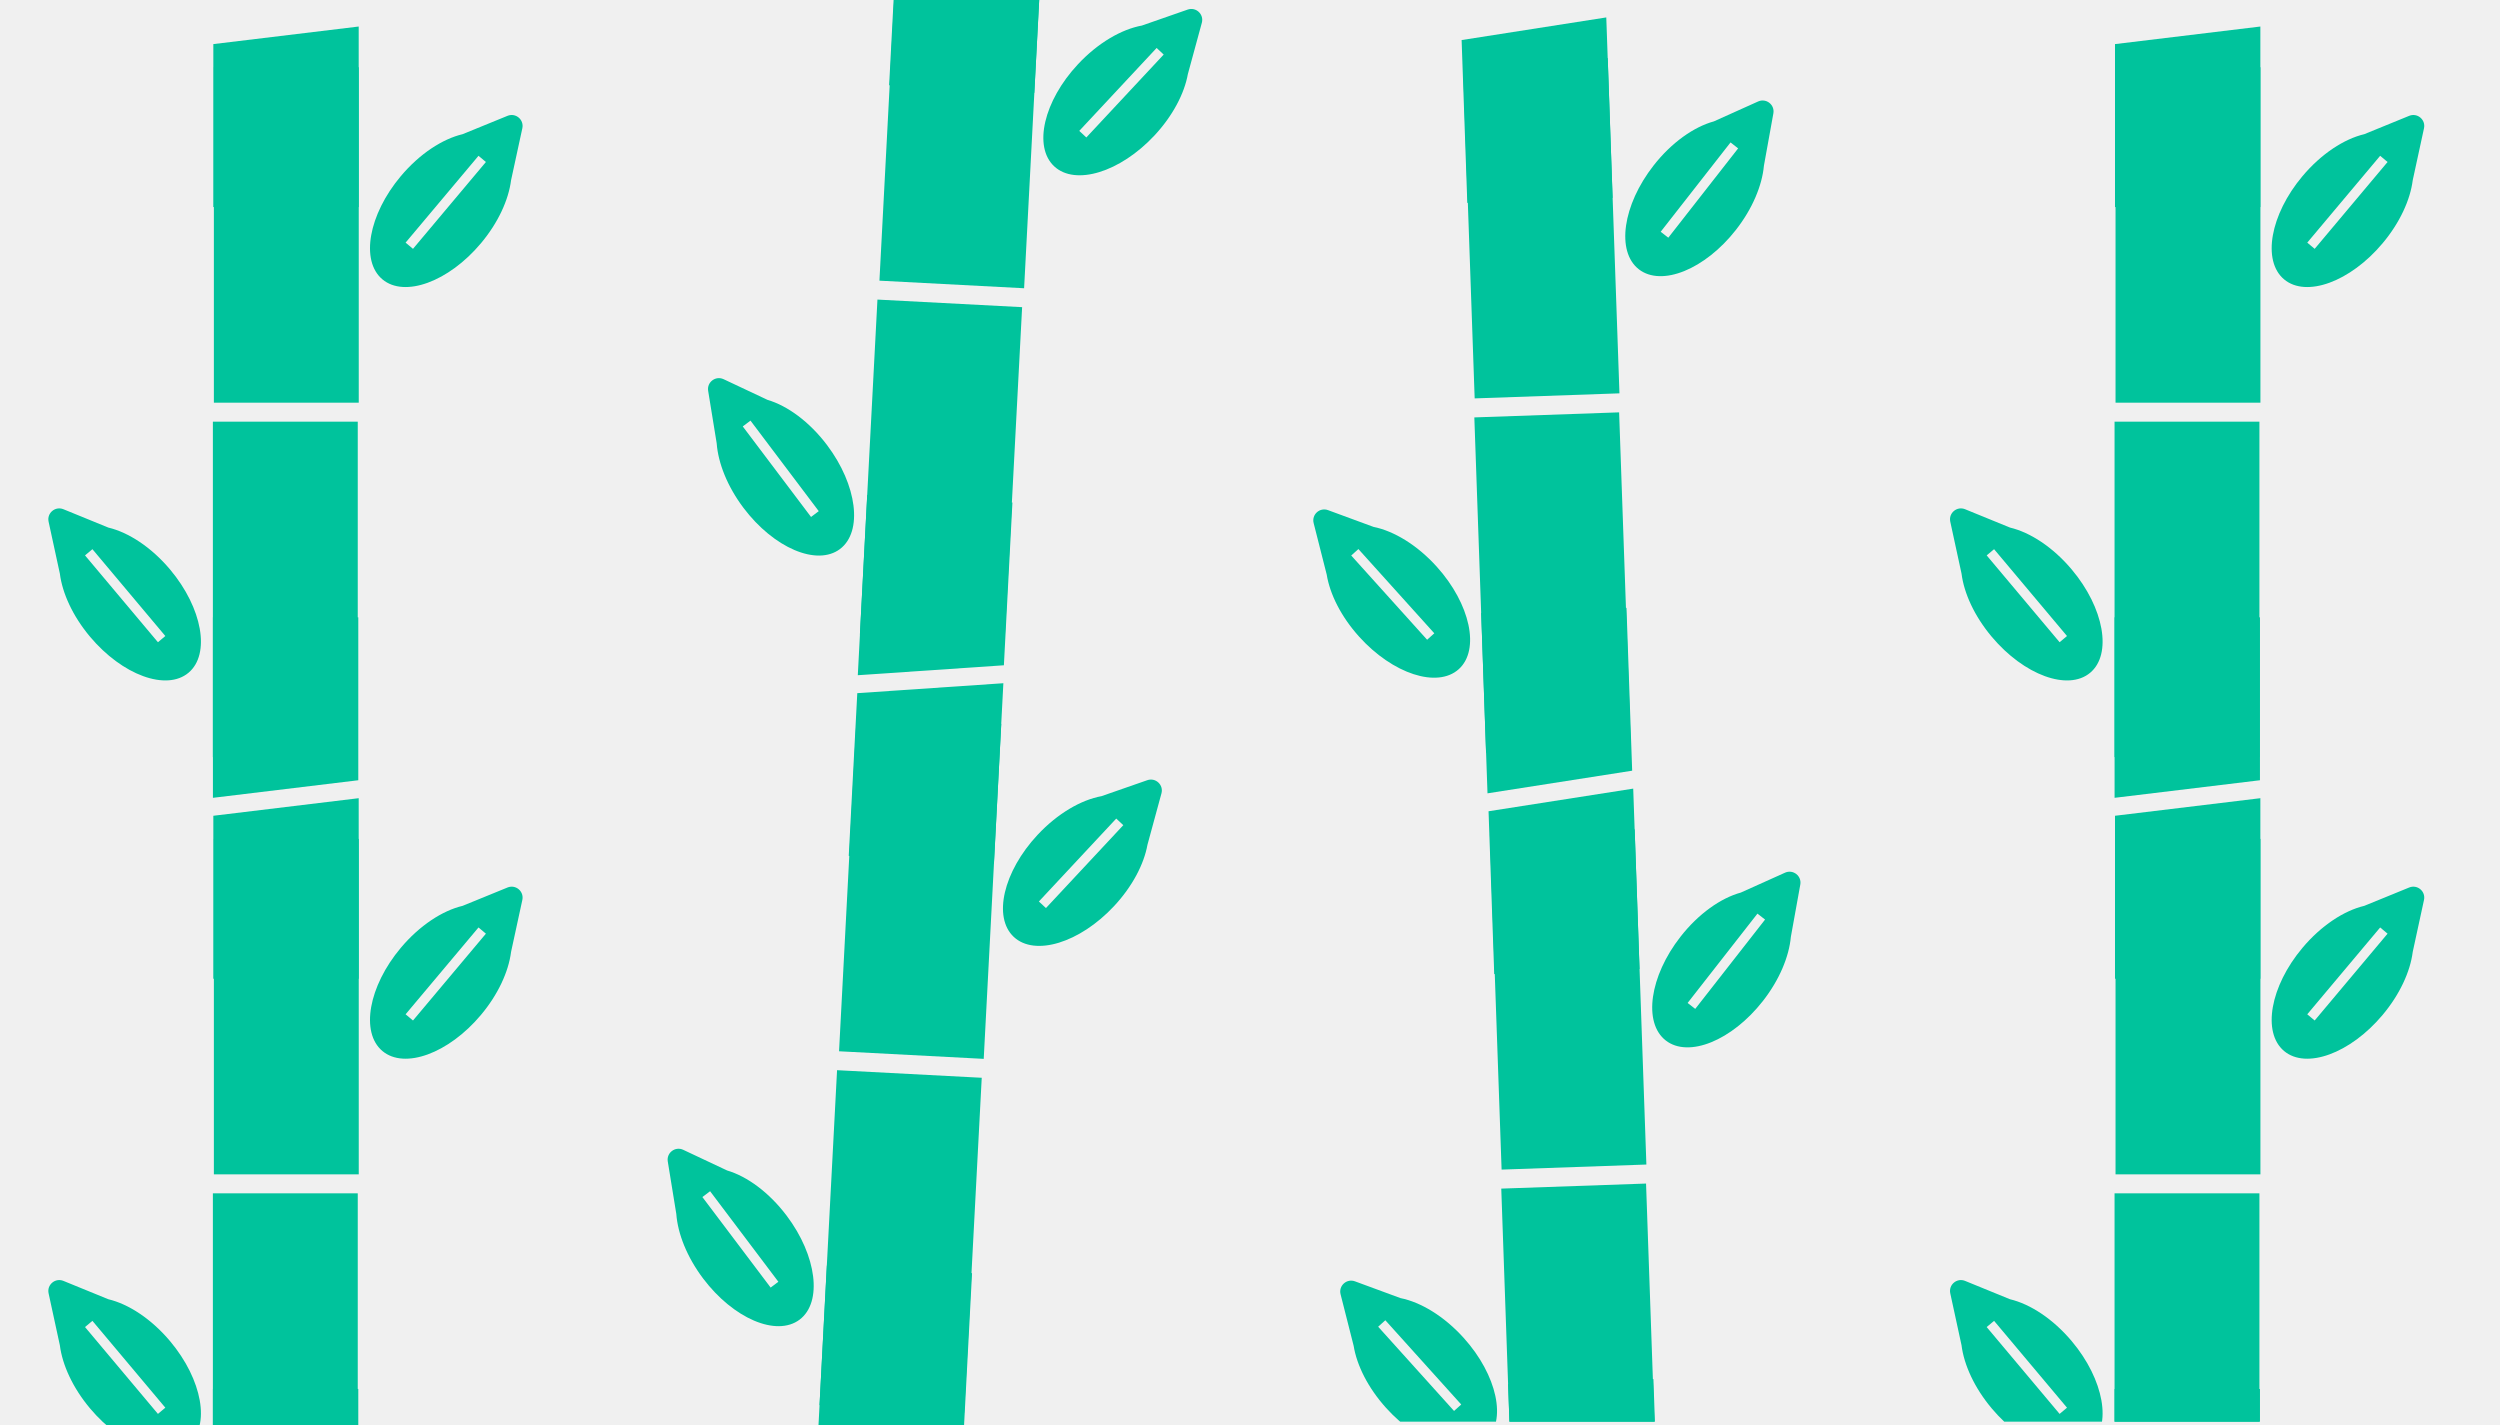
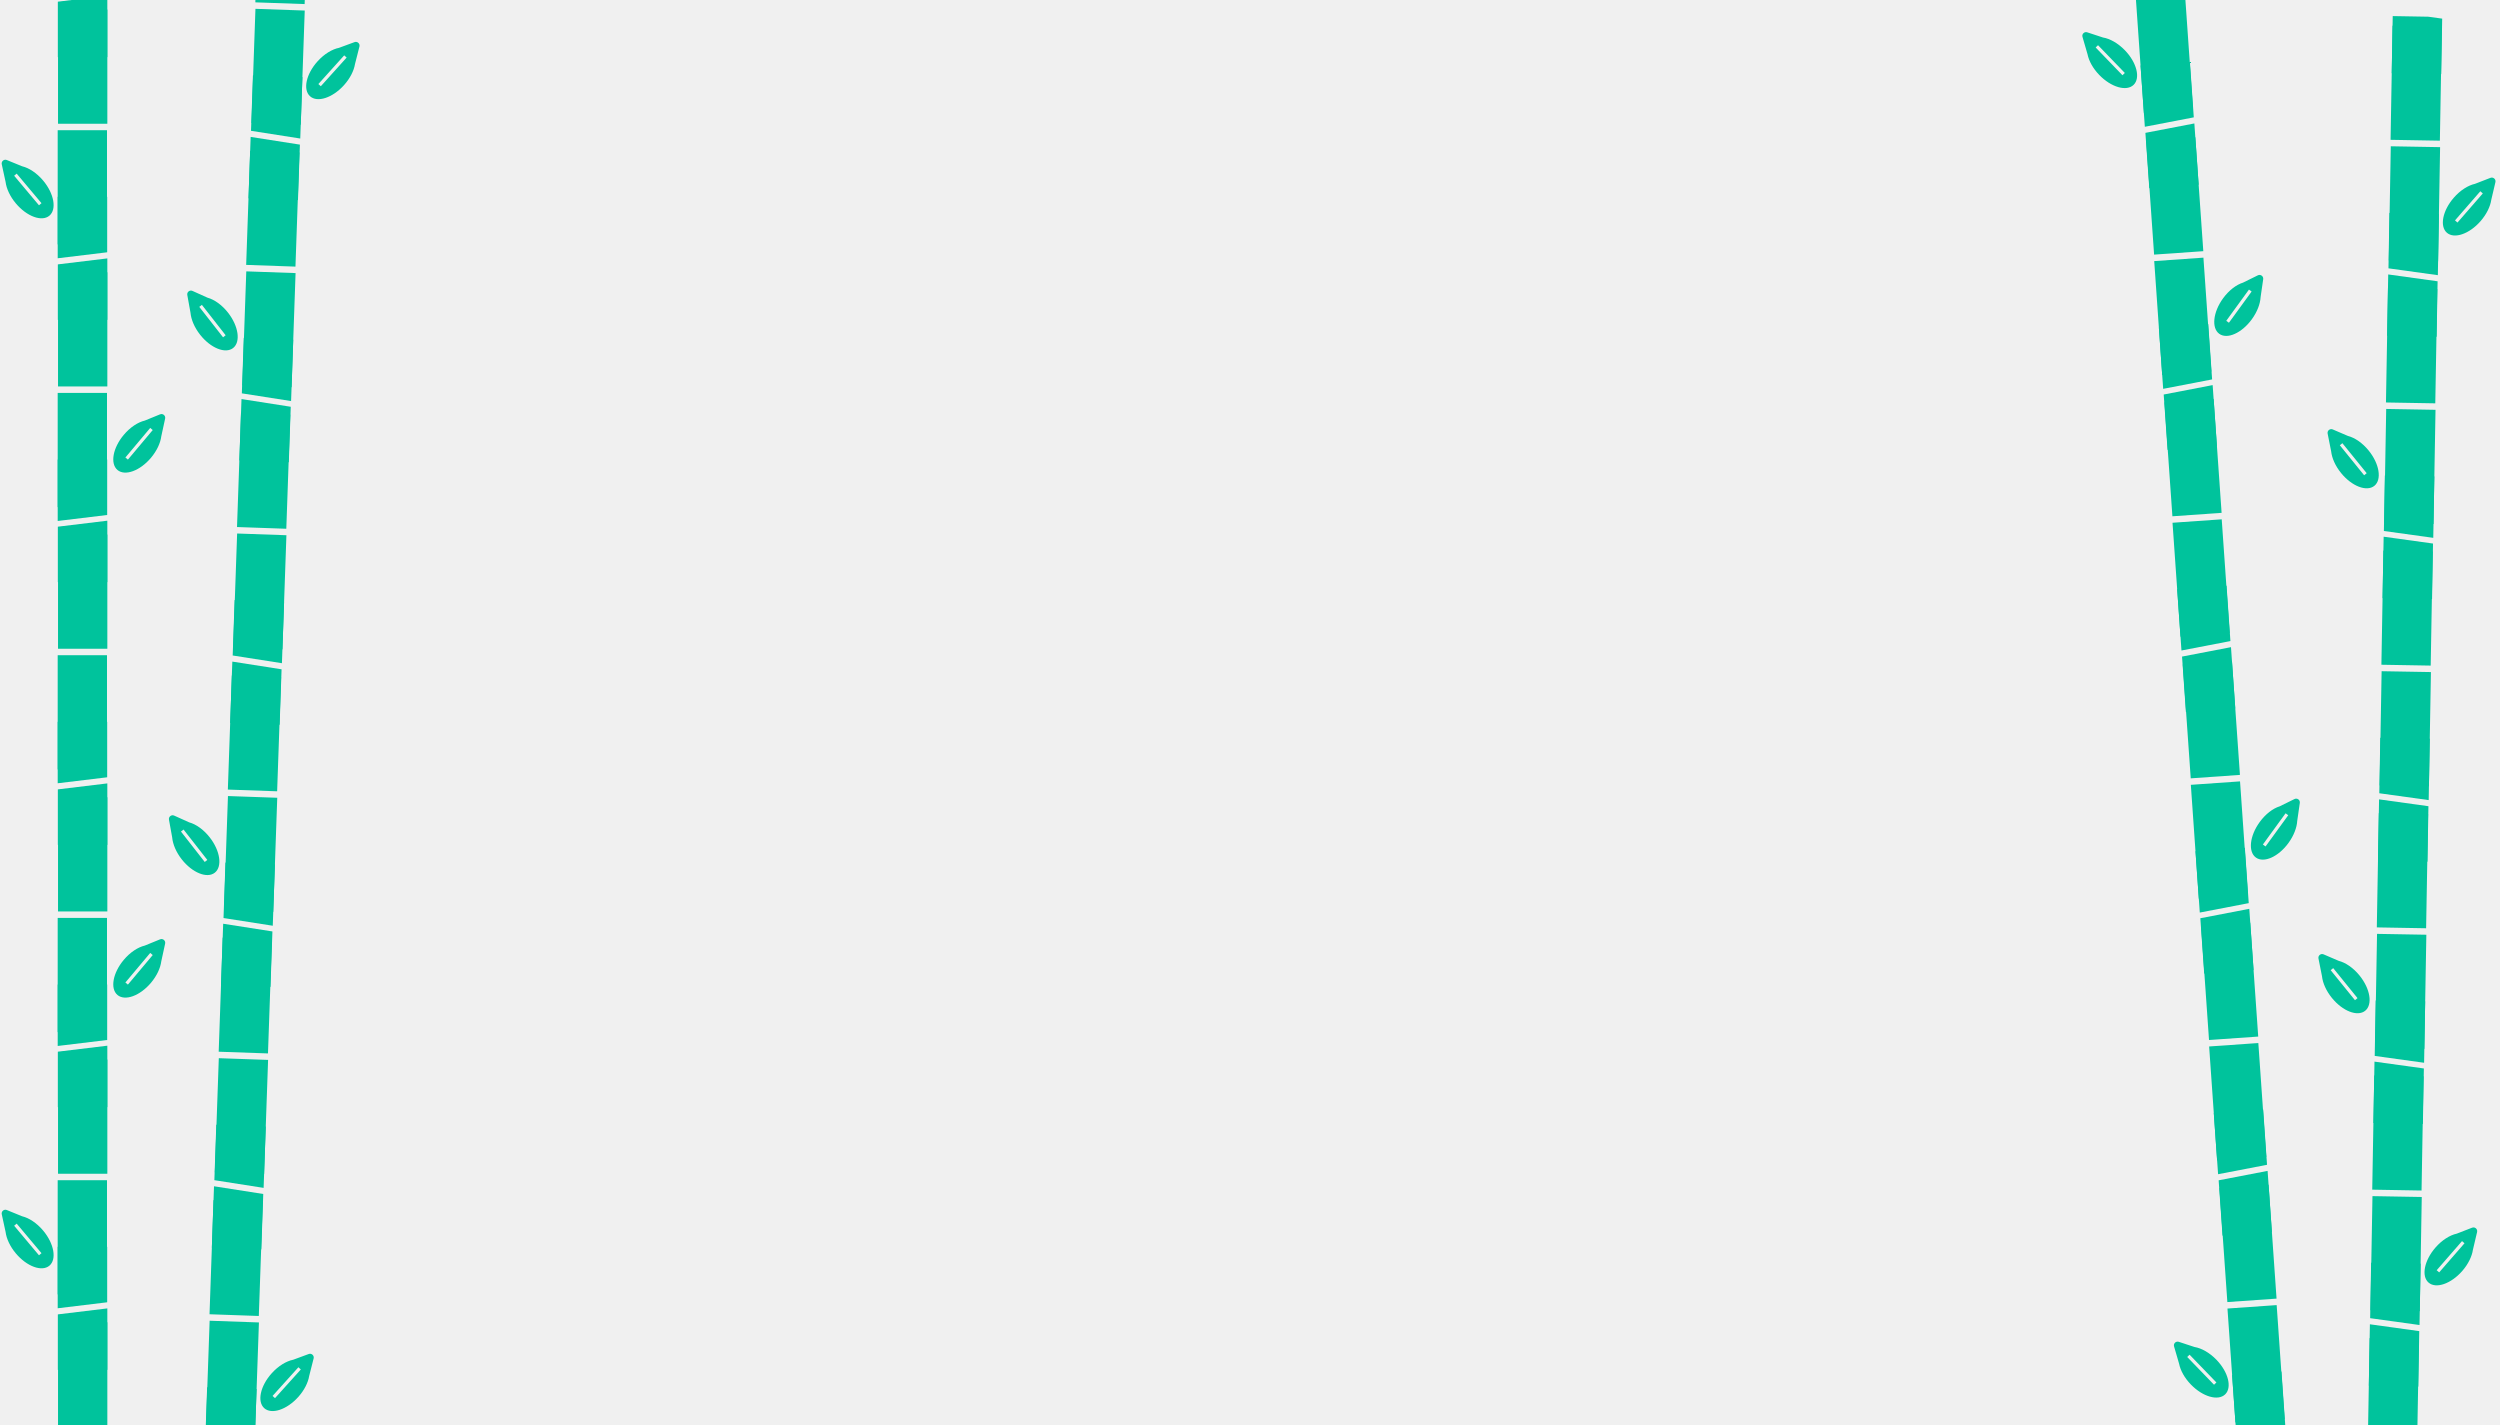
<svg xmlns="http://www.w3.org/2000/svg" width="1500" height="855" viewBox="0 0 1500 855" fill="none">
-   <style>
-     /* Slide Up animation */
-     @keyframes slideUp {
-       0% {
-         transform: translateY(855px) ; /* Start below the view (matches SVG height) */
-         opacity: 0;
-       }
-       100% {
-         transform: translateY(0px); /* End at original position */
-         opacity: 1;
-       }
-     }
- 
-     /* Sway animation */
-     @keyframes sway {
-       0% { transform: rotate(0deg); }
-       50% { transform: rotate(1deg); } /* Keep sway subtle */
-       100% { transform: rotate(0deg); }
-     }
- 
-     /* Apply animations to bamboo sections */
-     g[clip-path="url(#clip1_381_93)"] {
-       animation:
-         slideUp 2.0s ease-out forwards,
-         sway 6s ease-in-out infinite 2.0s; /* Sway starts after slideUp */
-       transform-origin: center bottom; /* Keep for sway */
-     }
- 
-     g[clip-path="url(#clip2_381_93)"] {
-       animation:
-         slideUp 2.2s ease-out forwards,
-         sway 6s ease-in-out infinite 2.2s;
-       transform-origin: center bottom;
-     }
- 
-     g[clip-path="url(#clip3_381_93)"] {
-       animation:
-         slideUp 1.8s ease-out forwards,
-         sway 6s ease-in-out infinite 1.8s;
-       transform-origin: center bottom;
-     }
- 
-     g[clip-path="url(#clip4_381_93)"] {
-       animation:
-         slideUp 2.1s ease-out forwards,
-         sway 6s ease-in-out infinite 2.1s;
-       transform-origin: center bottom;
-     }
-   </style>
-   <g clip-path="url(#clip0_381_93)">
-     <g clip-path="url(#clip1_381_93)">
-       <path fill-rule="evenodd" clip-rule="evenodd" d="M29.155 312.992C28.037 307.836 33.161 303.539 38.048 305.535L65 316.544C77.094 319.413 90.797 328.304 102.088 341.751C121.445 364.807 126.38 392.519 113.111 403.646C99.842 414.773 73.393 405.104 54.036 382.048C43.643 369.67 37.409 355.949 35.916 344.173L29.155 312.992ZM51.015 333.234L94.761 385.338L99.2 381.615L55.454 329.511L51.015 333.234Z" fill="#00C39C" />
-       <path d="M127.726 253H214.65V454.257H127.726V253Z" fill="#00C39C" />
-       <path d="M214.973 468.148L127.752 478.692V370.38H214.973V468.148Z" fill="#00C39C" />
-       <path fill-rule="evenodd" clip-rule="evenodd" d="M29.155 775.992C28.037 770.836 33.161 766.539 38.048 768.535L65 779.544C77.094 782.413 90.797 791.304 102.088 804.751C121.445 827.807 126.38 855.519 113.111 866.646C99.842 877.773 73.393 868.104 54.036 845.048C43.643 832.67 37.409 818.949 35.916 807.173L29.155 775.992ZM51.015 796.234L94.761 848.338L99.2 844.615L55.454 792.511L51.015 796.234Z" fill="#00C39C" />
-       <path d="M127.726 716H214.65V917.257H127.726V716Z" fill="#00C39C" />
-       <path d="M214.973 931.148L127.752 941.692V833.38H214.973V931.148Z" fill="#00C39C" />
-       <path fill-rule="evenodd" clip-rule="evenodd" d="M313.403 76.956C314.521 71.8 309.397 67.503 304.511 69.499L277.558 80.508C265.465 83.377 251.761 92.268 240.47 105.715C221.113 128.771 216.178 156.483 229.447 167.61C242.717 178.737 269.165 169.068 288.522 146.012C298.915 133.634 305.149 119.913 306.642 108.137L313.403 76.956ZM291.544 97.198L247.798 149.302L243.358 145.579L287.104 93.475L291.544 97.198Z" fill="#00C39C" />
-       <path d="M215.247 241.607H128.323V40.35H215.247V241.607Z" fill="#00C39C" />
-       <path d="M128 26.459L215.221 15.915V124.227H128V26.459Z" fill="#00C39C" />
-       <path fill-rule="evenodd" clip-rule="evenodd" d="M313.403 539.957C314.521 534.8 309.397 530.503 304.511 532.499L277.558 543.508C265.465 546.377 251.761 555.268 240.47 568.716C221.113 591.771 216.178 619.483 229.447 630.611C242.717 641.738 269.165 632.068 288.522 609.013C298.915 596.634 305.149 582.913 306.642 571.138L313.403 539.957ZM291.544 560.198L247.798 612.303L243.358 608.58L287.104 556.476L291.544 560.198Z" fill="#00C39C" />
-       <path d="M215.247 704.608H128.323V503.35H215.247V704.608Z" fill="#00C39C" />
-       <path d="M128 489.459L215.221 478.916V587.228H128V489.459Z" fill="#00C39C" />
+   <g clip-path="url(#clip0_400_3225)">
+     <g clip-path="url(#clip1_400_3225)">
+       <path d="M171.85 321.136L142.277 320.104L139.886 388.576L169.459 389.609L171.85 321.136Z" fill="#00C39C" />
+       <path d="M139.611 393.298L169.16 397.922L170.447 361.071L140.772 360.035L139.611 393.298Z" fill="#00C39C" />
+       <path d="M166.35 478.66L136.776 477.627L134.385 546.1L163.958 547.133L166.35 478.66Z" fill="#00C39C" />
+       <path d="M134.11 550.822L163.659 555.446L164.946 518.595L135.271 517.559L134.11 550.822Z" fill="#00C39C" />
+       <path fill-rule="evenodd" clip-rule="evenodd" d="M101.38 491.79C101.061 490.022 102.855 488.621 104.494 489.358L113.533 493.424C117.613 494.544 122.17 497.732 125.852 502.441C132.164 510.515 133.513 520.002 128.867 523.63C124.22 527.258 115.336 523.654 109.025 515.58C105.636 511.245 103.678 506.503 103.31 502.479L101.38 491.79ZM108.577 498.936L122.841 517.183L124.395 515.969L110.131 497.723L108.577 498.936Z" fill="#00C39C" />
+       <path d="M142.209 316.22L171.783 317.253L174.174 248.781L144.6 247.748L142.209 316.22Z" fill="#00C39C" />
+       <path d="M174.449 244.058L144.899 239.435L143.612 276.285L173.287 277.322L174.449 244.058Z" fill="#00C39C" />
+       <path d="M136.708 473.744L166.282 474.777L168.673 406.304L139.099 405.272L136.708 473.744Z" fill="#00C39C" />
+       <path d="M168.948 401.582L139.398 396.959L138.111 433.809L167.786 434.845L168.948 401.582Z" fill="#00C39C" />
+       <path fill-rule="evenodd" clip-rule="evenodd" d="M215.667 27.91C216.109 26.169 214.416 24.646 212.73 25.267L203.429 28.692C199.281 29.525 194.513 32.387 190.512 36.828C183.652 44.442 181.644 53.812 186.026 57.755C190.409 61.699 199.522 58.723 206.382 51.109C210.065 47.021 212.348 42.427 212.996 38.438L215.667 27.91ZM207.989 34.537L192.487 51.744L191.021 50.425L206.523 33.218L207.989 34.537Z" fill="#00C39C" />
+       <path d="M182.844 6.328L153.27 5.295L150.879 73.768L180.453 74.801L182.844 6.328Z" fill="#00C39C" />
+       <path d="M150.604 78.49L180.154 83.114L181.44 46.263L151.766 45.227L150.604 78.49Z" fill="#00C39C" />
+       <path d="M177.343 163.852L147.769 162.819L145.378 231.292L174.952 232.324L177.343 163.852Z" fill="#00C39C" />
+       <path d="M145.103 236.014L174.653 240.637L175.94 203.787L146.265 202.751L145.103 236.014Z" fill="#00C39C" />
+       <path fill-rule="evenodd" clip-rule="evenodd" d="M112.373 176.982C112.054 175.214 113.848 173.813 115.487 174.55L124.526 178.616C128.607 179.736 133.163 182.924 136.845 187.633C143.157 195.707 144.507 205.194 139.86 208.822C135.213 212.45 126.33 208.846 120.018 200.772C116.629 196.437 114.671 191.695 114.303 187.671L112.373 176.982ZM119.57 184.128L133.834 202.375L135.389 201.161L121.124 182.915L119.57 184.128Z" fill="#00C39C" />
+       <path d="M153.202 1.412L182.776 2.445L185.167 -66.028L155.593 -67.06L153.202 1.412Z" fill="#00C39C" />
+       <path d="M185.442 -70.75L155.892 -75.373L154.606 -38.523L184.28 -37.486L185.442 -70.75Z" fill="#00C39C" />
+       <path d="M147.701 158.936L177.275 159.969L179.666 91.496L150.093 90.463L147.701 158.936Z" fill="#00C39C" />
+       <path d="M179.941 86.774L150.392 82.15L149.105 119.001L178.78 120.037L179.941 86.774Z" fill="#00C39C" />
+       <path d="M160.857 635.944L131.283 634.912L128.892 703.384L158.466 704.417L160.857 635.944Z" fill="#00C39C" />
+       <path d="M128.617 708.106L158.167 712.73L159.454 675.88L129.779 674.843L128.617 708.106Z" fill="#00C39C" />
+       <path fill-rule="evenodd" clip-rule="evenodd" d="M188.18 815.05C188.621 813.309 186.929 811.786 185.243 812.407L175.942 815.833C171.793 816.665 167.025 819.527 163.024 823.968C156.165 831.582 154.157 840.952 158.539 844.895C162.921 848.839 172.034 845.863 178.894 838.249C182.577 834.161 184.861 829.567 185.509 825.578L188.18 815.05ZM180.502 821.677L164.999 838.884L163.533 837.565L179.036 820.358L180.502 821.677Z" fill="#00C39C" />
+       <path d="M155.356 793.468L125.782 792.435L123.391 860.908L152.965 861.941L155.356 793.468Z" fill="#00C39C" />
+       <path d="M123.116 865.63L152.666 870.254L153.953 833.403L124.278 832.367L123.116 865.63Z" fill="#00C39C" />
+       <path d="M131.216 631.029L160.789 632.061L163.18 563.589L133.607 562.556L131.216 631.029Z" fill="#00C39C" />
+       <path d="M163.455 558.867L133.906 554.243L132.619 591.093L162.294 592.13L163.455 558.867Z" fill="#00C39C" />
+       <path d="M125.715 788.552L155.288 789.585L157.68 721.112L128.106 720.08L125.715 788.552Z" fill="#00C39C" />
+       <path d="M157.954 716.39L128.405 711.767L127.118 748.617L156.793 749.653L157.954 716.39Z" fill="#00C39C" />
    </g>
-     <g clip-path="url(#clip2_381_93)">
-       <path fill-rule="evenodd" clip-rule="evenodd" d="M424.892 234.498C424.046 229.29 429.387 225.267 434.163 227.516L460.502 239.921C472.429 243.419 485.649 253.015 496.22 267.035C514.344 291.072 517.821 319.004 503.988 329.422C490.155 339.839 464.249 328.799 446.125 304.762C436.394 291.856 430.887 277.828 430.012 265.99L424.892 234.498ZM445.662 255.856L486.621 310.178L491.249 306.693L450.29 252.371L445.662 255.856Z" fill="#00C39C" />
-       <path d="M526.468 179.747L613.273 184.296L602.74 385.278L515.935 380.729L526.468 179.747Z" fill="#00C39C" />
-       <path d="M602.335 399.167L514.681 405.131L520.35 296.967L607.452 301.532L602.335 399.167Z" fill="#00C39C" />
-       <path fill-rule="evenodd" clip-rule="evenodd" d="M400.661 696.863C399.814 691.656 405.156 687.633 409.931 689.882L436.271 702.286C448.197 705.784 461.417 715.38 471.988 729.4C490.112 753.437 493.59 781.369 479.757 791.787C465.924 802.204 440.017 791.164 421.893 767.127C412.163 754.221 406.655 740.193 405.781 728.356L400.661 696.863ZM421.431 718.221L462.39 772.544L467.018 769.058L426.059 714.736L421.431 718.221Z" fill="#00C39C" />
-       <path d="M502.236 642.112L589.041 646.661L578.508 847.643L491.703 843.094L502.236 642.112Z" fill="#00C39C" />
-       <path d="M578.103 861.532L490.45 867.496L496.118 759.333L583.22 763.897L578.103 861.532Z" fill="#00C39C" />
-       <path fill-rule="evenodd" clip-rule="evenodd" d="M721.104 13.662C722.49 8.571 717.598 4.012 712.614 5.749L685.122 15.333C672.895 17.565 658.745 25.727 646.766 38.565C626.229 60.576 619.85 87.991 632.519 99.798C645.187 111.604 672.106 103.332 692.643 81.321C703.669 69.504 710.613 56.128 712.72 44.447L721.104 13.662ZM698.215 32.732L651.802 82.475L647.564 78.525L693.977 28.782L698.215 32.732Z" fill="#00C39C" />
-       <path d="M614.464 172.95L527.659 168.401L538.192 -32.581L624.997 -28.031L614.464 172.95Z" fill="#00C39C" />
-       <path d="M538.597 -46.469L626.251 -52.434L620.582 55.73L533.48 51.165L538.597 -46.469Z" fill="#00C39C" />
-       <path fill-rule="evenodd" clip-rule="evenodd" d="M696.872 476.027C698.259 470.937 693.367 466.377 688.382 468.115L660.89 477.698C648.664 479.93 634.513 488.092 622.534 500.93C601.997 522.941 595.619 550.356 608.287 562.163C620.956 573.969 647.874 565.697 668.411 543.686C679.438 531.869 686.381 518.493 688.488 506.812L696.872 476.027ZM673.984 495.097L627.571 544.84L623.332 540.891L669.745 491.147L673.984 495.097Z" fill="#00C39C" />
-       <path d="M590.233 635.316L503.428 630.767L513.961 429.785L600.766 434.334L590.233 635.316Z" fill="#00C39C" />
-       <path d="M514.366 415.896L602.019 409.932L596.351 518.096L509.249 513.531L514.366 415.896Z" fill="#00C39C" />
+     <g clip-path="url(#clip2_400_3225)">
+       <path d="M34.609 393.129H64.201V461.644H34.609V393.129Z" fill="#00C39C" />
+       <path d="M64.311 466.372L34.618 469.962V433.089H64.311V466.372Z" fill="#00C39C" />
+       <path d="M34.609 550.749H64.201V619.263H34.609V550.749Z" fill="#00C39C" />
+       <path d="M64.311 623.992L34.618 627.582V590.709H64.311V623.992Z" fill="#00C39C" />
+       <path fill-rule="evenodd" clip-rule="evenodd" d="M99.081 566.138C99.462 564.383 97.717 562.92 96.054 563.6L86.878 567.347C82.761 568.324 78.096 571.351 74.252 575.929C67.663 583.778 65.983 593.212 70.5 597C75.017 600.788 84.021 597.496 90.611 589.647C94.149 585.433 96.271 580.762 96.779 576.753L99.081 566.138ZM91.639 573.029L76.747 590.767L75.236 589.5L90.128 571.762L91.639 573.029Z" fill="#00C39C" />
+       <path d="M64.404 389.251H34.812V320.736H64.404V389.251Z" fill="#00C39C" />
+       <path d="M34.703 316.008L64.395 312.418V349.291H34.703V316.008Z" fill="#00C39C" />
+       <path d="M64.404 546.871H34.812V478.356H64.404V546.871Z" fill="#00C39C" />
+       <path d="M34.703 473.627L64.395 470.038V506.911H34.703V473.627Z" fill="#00C39C" />
+       <path fill-rule="evenodd" clip-rule="evenodd" d="M1.053 98.552C0.672 96.797 2.417 95.334 4.08 96.014L13.256 99.761C17.372 100.738 22.038 103.765 25.881 108.343C32.471 116.192 34.151 125.626 29.634 129.414C25.117 133.202 16.113 129.91 9.523 122.061C5.985 117.847 3.863 113.176 3.355 109.167L1.053 98.552ZM8.494 105.443L23.387 123.181L24.898 121.914L10.006 104.176L8.494 105.443Z" fill="#00C39C" />
+       <path d="M34.609 78.129H64.201V146.644H34.609V78.129Z" fill="#00C39C" />
+       <path d="M64.311 151.372L34.618 154.962V118.089H64.311V151.372Z" fill="#00C39C" />
+       <path d="M34.609 235.749H64.201V304.263H34.609V235.749Z" fill="#00C39C" />
+       <path d="M64.311 308.992L34.618 312.582V275.709H64.311V308.992Z" fill="#00C39C" />
+       <path fill-rule="evenodd" clip-rule="evenodd" d="M99.081 251.138C99.462 249.383 97.718 247.92 96.054 248.6L86.878 252.347C82.761 253.324 78.096 256.351 74.253 260.929C67.663 268.778 65.983 278.212 70.5 282C75.017 285.788 84.021 282.496 90.611 274.647C94.149 270.433 96.271 265.762 96.779 261.753L99.081 251.138ZM91.64 258.029L76.747 275.767L75.236 274.5L90.128 256.762L91.64 258.029Z" fill="#00C39C" />
+       <path d="M64.404 74.251H34.812V5.736H64.404V74.251Z" fill="#00C39C" />
+       <path d="M34.703 1.008L64.396 -2.582V34.291H34.703V1.008Z" fill="#00C39C" />
+       <path d="M64.404 231.871H34.812V163.356H64.404V231.871Z" fill="#00C39C" />
+       <path d="M34.703 158.627L64.396 155.038V191.911H34.703V158.627Z" fill="#00C39C" />
+       <path fill-rule="evenodd" clip-rule="evenodd" d="M1.053 728.552C0.672 726.797 2.417 725.334 4.08 726.014L13.256 729.761C17.372 730.738 22.038 733.765 25.881 738.343C32.471 746.192 34.151 755.626 29.634 759.414C25.117 763.202 16.113 759.91 9.523 752.061C5.985 747.847 3.863 743.176 3.355 739.167L1.053 728.552ZM8.494 735.443L23.387 753.181L24.898 751.914L10.006 734.176L8.494 735.443Z" fill="#00C39C" />
+       <path d="M34.609 708.129H64.201V776.644H34.609V708.129Z" fill="#00C39C" />
+       <path d="M64.311 781.372L34.618 784.962V748.089H64.311V781.372Z" fill="#00C39C" />
+       <path fill-rule="evenodd" clip-rule="evenodd" d="M1.053 886.172C0.672 884.417 2.417 882.954 4.08 883.633L13.256 887.381C17.372 888.358 22.038 891.385 25.881 895.963C32.471 903.812 34.151 913.245 29.634 917.034C25.117 920.822 16.113 917.53 9.523 909.681C5.985 905.467 3.863 900.796 3.355 896.787L1.053 886.172ZM8.494 893.063L23.387 910.801L24.898 909.534L10.006 891.796L8.494 893.063Z" fill="#00C39C" />
+       <path d="M34.609 865.749H64.201V934.263H34.609V865.749Z" fill="#00C39C" />
+       <path d="M64.311 938.992L34.618 942.582V905.709H64.311V938.992Z" fill="#00C39C" />
+       <path d="M64.404 704.251H34.812V635.736H64.404V704.251Z" fill="#00C39C" />
+       <path d="M34.703 631.008L64.396 627.418V664.291H34.703V631.008Z" fill="#00C39C" />
+       <path d="M64.404 861.871H34.812V793.356H64.404V861.871Z" fill="#00C39C" />
+       <path d="M34.703 788.627L64.396 785.038V821.911H34.703V788.627Z" fill="#00C39C" />
    </g>
-     <g clip-path="url(#clip3_381_93)">
-       <path fill-rule="evenodd" clip-rule="evenodd" d="M788.184 313.842C786.887 308.728 791.858 304.254 796.811 306.079L824.132 316.14C836.317 318.586 850.323 326.993 862.076 340.038C882.226 362.404 888.125 389.927 875.253 401.511C862.38 413.094 835.61 404.353 815.46 381.987C804.641 369.979 797.933 356.484 796.03 344.768L788.184 313.842ZM810.737 333.308L856.275 383.854L860.581 379.979L815.043 329.433L810.737 333.308Z" fill="#00C39C" />
-       <path d="M884.601 250.446L971.473 247.413L978.496 448.547L891.625 451.581L884.601 250.446Z" fill="#00C39C" />
-       <path d="M979.304 462.418L892.503 476L888.723 367.754L975.892 364.71L979.304 462.418Z" fill="#00C39C" />
-       <path fill-rule="evenodd" clip-rule="evenodd" d="M804.343 776.561C803.045 771.447 808.016 766.974 812.969 768.798L840.29 778.86C852.476 781.305 866.482 789.712 878.235 802.758C898.385 825.124 904.283 852.646 891.411 864.23C878.538 875.814 851.768 867.073 831.618 844.707C820.8 832.699 814.091 819.204 812.188 807.488L804.343 776.561ZM826.895 796.028L872.433 846.574L876.739 842.698L831.202 792.153L826.895 796.028Z" fill="#00C39C" />
-       <path d="M900.76 713.166L987.631 710.132L994.655 911.267L907.783 914.301L900.76 713.166Z" fill="#00C39C" />
-       <path d="M995.462 925.138L908.662 938.72L904.882 830.473L992.05 827.429L995.462 925.138Z" fill="#00C39C" />
-       <path fill-rule="evenodd" clip-rule="evenodd" d="M1064.02 68.03C1064.96 62.838 1059.69 58.722 1054.87 60.887L1028.32 72.83C1016.34 76.12 1002.95 85.483 992.137 99.317C973.596 123.034 969.631 150.901 983.28 161.559C996.93 172.216 1023.02 161.629 1041.57 137.912C1051.52 125.178 1057.27 111.248 1058.35 99.428L1064.02 68.03ZM1042.88 89.022L1000.98 142.621L996.414 139.056L1038.32 85.457L1042.88 89.022Z" fill="#00C39C" />
-       <path d="M971.671 236.006L884.799 239.04L877.776 37.905L964.647 34.871L971.671 236.006Z" fill="#00C39C" />
-       <path d="M876.968 24.034L963.769 10.452L967.549 118.698L880.38 121.742L876.968 24.034Z" fill="#00C39C" />
-       <path fill-rule="evenodd" clip-rule="evenodd" d="M1080.18 530.748C1081.12 525.556 1075.85 521.44 1071.03 523.605L1044.48 535.548C1032.49 538.838 1019.11 548.201 1008.3 562.035C989.754 585.752 985.79 613.619 999.439 624.276C1013.09 634.934 1039.18 624.347 1057.72 600.63C1067.68 587.896 1073.43 573.966 1074.51 562.146L1080.18 530.748ZM1059.04 551.74L1017.14 605.339L1012.57 601.773L1054.47 548.174L1059.04 551.74Z" fill="#00C39C" />
-       <path d="M987.83 698.724L900.958 701.758L893.935 500.623L980.806 497.589L987.83 698.724Z" fill="#00C39C" />
-       <path d="M893.128 486.752L979.928 473.17L983.708 581.417L896.54 584.461L893.128 486.752Z" fill="#00C39C" />
+     <g clip-path="url(#clip3_400_3225)">
+       <path d="M1303.51 313.653L1333.03 311.589L1337.81 379.937L1308.29 382.001L1303.51 313.653Z" fill="#00C39C" />
+       <path d="M1338.25 384.646L1308.88 390.298L1306.31 353.515L1335.93 351.444L1338.25 384.646Z" fill="#00C39C" />
+       <path d="M1314.5 470.889L1344.02 468.825L1348.8 537.173L1319.28 539.237L1314.5 470.889Z" fill="#00C39C" />
+       <path d="M1349.24 541.882L1319.87 547.534L1317.3 510.751L1346.92 508.68L1349.24 541.882Z" fill="#00C39C" />
+       <path fill-rule="evenodd" clip-rule="evenodd" d="M1379.89 481.744C1380.15 479.967 1378.31 478.629 1376.7 479.423L1367.8 483.802C1363.76 485.063 1359.32 488.408 1355.81 493.243C1349.78 501.532 1348.76 511.06 1353.53 514.524C1358.3 517.988 1367.06 514.076 1373.08 505.787C1376.32 501.336 1378.11 496.528 1378.34 492.494L1379.89 481.744ZM1372.95 489.137L1359.33 507.871L1357.73 506.712L1371.35 487.979L1372.95 489.137Z" fill="#00C39C" />
+       <path d="M1332.96 307.706L1303.44 309.77L1298.66 241.423L1328.18 239.359L1332.96 307.706Z" fill="#00C39C" />
+       <path d="M1298.22 236.713L1327.59 231.061L1330.16 267.844L1300.54 269.915L1298.22 236.713Z" fill="#00C39C" />
+       <path d="M1343.96 464.942L1314.44 467.007L1309.66 398.659L1339.18 396.595L1343.96 464.942Z" fill="#00C39C" />
+       <path d="M1309.22 393.949L1338.59 388.297L1341.16 425.08L1311.54 427.152L1309.22 393.949Z" fill="#00C39C" />
+       <path fill-rule="evenodd" clip-rule="evenodd" d="M1249.49 22.134C1248.98 20.41 1250.62 18.829 1252.33 19.391L1261.74 22.489C1265.92 23.177 1270.78 25.87 1274.94 30.169C1282.06 37.539 1284.39 46.833 1280.15 50.927C1275.91 55.021 1266.7 52.365 1259.58 44.995C1255.75 41.038 1253.31 36.526 1252.52 32.563L1249.49 22.134ZM1257.39 28.489L1273.48 45.145L1274.9 43.776L1258.81 27.12L1257.39 28.489Z" fill="#00C39C" />
+       <path d="M1281.54 -0.58L1311.06 -2.644L1315.83 65.703L1286.32 67.768L1281.54 -0.58Z" fill="#00C39C" />
+       <path d="M1316.27 70.413L1286.9 76.065L1284.33 39.282L1313.95 37.211L1316.27 70.413Z" fill="#00C39C" />
+       <path d="M1292.53 156.656L1322.05 154.592L1326.83 222.94L1297.31 225.004L1292.53 156.656Z" fill="#00C39C" />
+       <path d="M1327.27 227.649L1297.9 233.301L1295.33 196.518L1324.95 194.447L1327.27 227.649Z" fill="#00C39C" />
+       <path fill-rule="evenodd" clip-rule="evenodd" d="M1357.92 167.511C1358.18 165.733 1356.33 164.396 1354.72 165.19L1345.83 169.568C1341.79 170.83 1337.35 174.175 1333.83 179.01C1327.81 187.299 1326.79 196.827 1331.56 200.291C1336.33 203.755 1345.08 199.843 1351.11 191.553C1354.34 187.103 1356.14 182.295 1356.36 178.261L1357.92 167.511ZM1350.98 174.904L1337.36 193.638L1335.76 192.479L1349.38 173.745L1350.98 174.904Z" fill="#00C39C" />
+       <path d="M1310.99 -6.526L1281.47 -4.462L1276.69 -72.809L1306.21 -74.874L1310.99 -6.526Z" fill="#00C39C" />
+       <path d="M1276.25 -77.519L1305.62 -83.171L1308.19 -46.388L1278.57 -44.317L1276.25 -77.519Z" fill="#00C39C" />
+       <path d="M1321.98 150.709L1292.46 152.773L1287.68 84.426L1317.2 82.362L1321.98 150.709Z" fill="#00C39C" />
+       <path d="M1287.24 79.716L1316.61 74.064L1319.19 110.847L1289.57 112.919L1287.24 79.716Z" fill="#00C39C" />
+       <path d="M1325.48 627.887L1355 625.822L1359.78 694.17L1330.26 696.234L1325.48 627.887Z" fill="#00C39C" />
+       <path d="M1360.22 698.88L1330.85 704.532L1328.28 667.749L1357.9 665.677L1360.22 698.88Z" fill="#00C39C" />
+       <path fill-rule="evenodd" clip-rule="evenodd" d="M1304.43 807.836C1303.93 806.112 1305.56 804.531 1307.27 805.093L1316.68 808.191C1320.86 808.879 1325.72 811.573 1329.88 815.871C1337 823.241 1339.33 832.535 1335.09 836.629C1330.85 840.723 1321.64 838.067 1314.52 830.697C1310.69 826.74 1308.25 822.229 1307.46 818.265L1304.43 807.836ZM1312.33 814.192L1328.42 830.847L1329.84 829.478L1313.75 812.822L1312.33 814.192Z" fill="#00C39C" />
+       <path d="M1336.48 785.122L1366 783.058L1370.78 851.406L1341.26 853.47L1336.48 785.122Z" fill="#00C39C" />
+       <path d="M1371.22 856.115L1341.85 861.767L1339.27 824.984L1368.89 822.913L1371.22 856.115Z" fill="#00C39C" />
+       <path d="M1354.93 621.94L1325.41 624.004L1320.64 555.656L1350.15 553.592L1354.93 621.94Z" fill="#00C39C" />
+       <path d="M1320.2 550.947L1349.57 545.295L1352.14 582.078L1322.52 584.149L1320.2 550.947Z" fill="#00C39C" />
+       <path d="M1365.93 779.175L1336.41 781.239L1331.63 712.892L1361.15 710.828L1365.93 779.175Z" fill="#00C39C" />
+       <path d="M1331.19 708.182L1360.56 702.53L1363.13 739.313L1333.51 741.384L1331.19 708.182Z" fill="#00C39C" />
    </g>
-     <g clip-path="url(#clip4_381_93)">
-       <path fill-rule="evenodd" clip-rule="evenodd" d="M1170.16 312.993C1169.04 307.837 1174.16 303.54 1179.05 305.536L1206 316.545C1218.09 319.414 1231.8 328.305 1243.09 341.752C1262.45 364.808 1267.38 392.52 1254.11 403.647C1240.84 414.774 1214.39 405.105 1195.04 382.049C1184.64 369.67 1178.41 355.95 1176.92 344.174L1170.16 312.993ZM1192.01 333.235L1235.76 385.339L1240.2 381.616L1196.45 329.512L1192.01 333.235Z" fill="#00C39C" />
-       <path d="M1268.73 253.001H1355.65V454.258H1268.73V253.001Z" fill="#00C39C" />
-       <path d="M1355.97 468.149L1268.75 478.693V370.381H1355.97V468.149Z" fill="#00C39C" />
-       <path fill-rule="evenodd" clip-rule="evenodd" d="M1170.16 775.993C1169.04 770.837 1174.16 766.54 1179.05 768.536L1206 779.545C1218.09 782.414 1231.8 791.305 1243.09 804.752C1262.45 827.808 1267.38 855.52 1254.11 866.647C1240.84 877.774 1214.39 868.105 1195.04 845.049C1184.64 832.67 1178.41 818.95 1176.92 807.174L1170.16 775.993ZM1192.01 796.235L1235.76 848.339L1240.2 844.616L1196.45 792.512L1192.01 796.235Z" fill="#00C39C" />
-       <path d="M1268.73 716.001H1355.65V917.258H1268.73V716.001Z" fill="#00C39C" />
-       <path d="M1355.97 931.149L1268.75 941.693V833.381H1355.97V931.149Z" fill="#00C39C" />
-       <path fill-rule="evenodd" clip-rule="evenodd" d="M1454.4 76.957C1455.52 71.8 1450.4 67.503 1445.51 69.499L1418.56 80.508C1406.46 83.377 1392.76 92.268 1381.47 105.716C1362.11 128.771 1357.18 156.483 1370.45 167.611C1383.72 178.738 1410.17 169.068 1429.52 146.013C1439.92 133.634 1446.15 119.913 1447.64 108.138L1454.4 76.957ZM1432.54 97.198L1388.8 149.303L1384.36 145.58L1428.1 93.476L1432.54 97.198Z" fill="#00C39C" />
-       <path d="M1356.25 241.608H1269.32V40.35H1356.25V241.608Z" fill="#00C39C" />
-       <path d="M1269 26.459L1356.22 15.915V124.228H1269V26.459Z" fill="#00C39C" />
-       <path fill-rule="evenodd" clip-rule="evenodd" d="M1454.4 539.957C1455.52 534.8 1450.4 530.503 1445.51 532.499L1418.56 543.508C1406.46 546.377 1392.76 555.268 1381.47 568.716C1362.11 591.771 1357.18 619.483 1370.45 630.611C1383.72 641.738 1410.17 632.068 1429.52 609.013C1439.92 596.634 1446.15 582.913 1447.64 571.138L1454.4 539.957ZM1432.54 560.198L1388.8 612.303L1384.36 608.58L1428.1 556.476L1432.54 560.198Z" fill="#00C39C" />
-       <path d="M1356.25 704.608H1269.32V503.35H1356.25V704.608Z" fill="#00C39C" />
-       <path d="M1269 489.459L1356.22 478.916V587.228H1269V489.459Z" fill="#00C39C" />
+     <g clip-path="url(#clip4_400_3225)">
+       <path d="M1458.56 403.24L1428.97 402.724L1427.78 471.228L1457.36 471.744L1458.56 403.24Z" fill="#00C39C" />
+       <path d="M1427.58 475.954L1457.21 480.061L1457.85 443.194L1428.17 442.676L1427.58 475.954Z" fill="#00C39C" />
+       <path d="M1455.81 560.836L1426.22 560.32L1425.03 628.823L1454.61 629.34L1455.81 560.836Z" fill="#00C39C" />
+       <path d="M1424.83 633.55L1454.46 637.657L1455.1 600.79L1425.41 600.271L1424.83 633.55Z" fill="#00C39C" />
+       <path fill-rule="evenodd" clip-rule="evenodd" d="M1391.08 575.098C1390.73 573.336 1392.5 571.904 1394.15 572.612L1403.26 576.52C1407.36 577.568 1411.97 580.676 1415.73 585.32C1422.18 593.283 1423.7 602.745 1419.12 606.453C1414.53 610.162 1405.59 606.714 1399.14 598.751C1395.67 594.476 1393.63 589.769 1393.2 585.752L1391.08 575.098ZM1398.4 582.118L1412.98 600.113L1414.51 598.872L1399.93 580.877L1398.4 582.118Z" fill="#00C39C" />
+       <path d="M1428.84 398.843L1458.42 399.359L1459.62 330.855L1430.03 330.339L1428.84 398.843Z" fill="#00C39C" />
+       <path d="M1459.81 326.129L1430.19 322.022L1429.54 358.889L1459.23 359.407L1459.81 326.129Z" fill="#00C39C" />
+       <path d="M1426.09 556.438L1455.67 556.955L1456.87 488.451L1427.28 487.934L1426.09 556.438Z" fill="#00C39C" />
+       <path d="M1457.06 483.725L1427.44 479.617L1426.79 516.485L1456.48 517.003L1457.06 483.725Z" fill="#00C39C" />
+       <path fill-rule="evenodd" clip-rule="evenodd" d="M1497.25 109.294C1497.66 107.546 1495.95 106.052 1494.27 106.703L1485.03 110.29C1480.9 111.195 1476.18 114.139 1472.26 118.65C1465.53 126.382 1463.69 135.786 1468.14 139.652C1472.59 143.518 1481.65 140.384 1488.37 132.651C1491.98 128.5 1494.19 123.866 1494.77 119.867L1497.25 109.294ZM1489.69 116.054L1474.49 133.529L1473 132.236L1488.2 114.76L1489.69 116.054Z" fill="#00C39C" />
+       <path d="M1464.06 88.288L1434.47 87.772L1433.27 156.276L1462.86 156.792L1464.06 88.288Z" fill="#00C39C" />
+       <path d="M1433.08 161.002L1462.71 165.109L1463.35 128.242L1433.66 127.724L1433.08 161.002Z" fill="#00C39C" />
+       <path d="M1461.31 245.884L1431.72 245.367L1430.52 313.871L1460.11 314.388L1461.31 245.884Z" fill="#00C39C" />
+       <path d="M1430.33 318.598L1459.96 322.705L1460.6 285.838L1430.91 285.319L1430.33 318.598Z" fill="#00C39C" />
+       <path fill-rule="evenodd" clip-rule="evenodd" d="M1396.58 260.146C1396.23 258.384 1398 256.952 1399.65 257.66L1408.76 261.568C1412.86 262.616 1417.47 265.724 1421.23 270.368C1427.68 278.331 1429.2 287.793 1424.61 291.501C1420.03 295.21 1411.09 291.762 1404.63 283.799C1401.17 279.524 1399.13 274.816 1398.69 270.799L1396.58 260.146ZM1403.9 267.166L1418.48 285.161L1420.01 283.92L1405.43 265.925L1403.9 267.166Z" fill="#00C39C" />
+       <path d="M1434.34 83.891L1463.92 84.407L1465.12 15.903L1435.53 15.387L1434.34 83.891Z" fill="#00C39C" />
+       <path d="M1465.31 11.177L1435.68 7.07L1435.04 43.937L1464.73 44.455L1465.31 11.177Z" fill="#00C39C" />
+       <path d="M1431.58 241.486L1461.17 242.003L1462.37 173.499L1432.78 172.982L1431.58 241.486Z" fill="#00C39C" />
+       <path d="M1462.56 168.773L1432.93 164.665L1432.29 201.533L1461.98 202.051L1462.56 168.773Z" fill="#00C39C" />
+       <path fill-rule="evenodd" clip-rule="evenodd" d="M1486.26 739.198C1486.67 737.45 1484.95 735.957 1483.28 736.607L1474.04 740.194C1469.9 741.099 1465.18 744.044 1461.26 748.554C1454.54 756.286 1452.69 765.69 1457.14 769.556C1461.59 773.422 1470.65 770.288 1477.38 762.555C1480.99 758.404 1483.19 753.77 1483.77 749.771L1486.26 739.198ZM1478.7 745.958L1463.5 763.433L1462.01 762.14L1477.21 744.664L1478.7 745.958Z" fill="#00C39C" />
+       <path d="M1453.06 718.192L1423.48 717.676L1422.28 786.18L1451.87 786.696L1453.06 718.192Z" fill="#00C39C" />
+       <path d="M1422.09 790.906L1451.71 795.013L1452.36 758.146L1422.67 757.628L1422.09 790.906Z" fill="#00C39C" />
+       <path fill-rule="evenodd" clip-rule="evenodd" d="M1483.51 896.794C1483.92 895.045 1482.2 893.552 1480.52 894.203L1471.28 897.79C1467.15 898.695 1462.43 901.639 1458.51 906.15C1451.79 913.882 1449.94 923.285 1454.39 927.152C1458.84 931.018 1467.9 927.884 1474.63 920.151C1478.24 916 1480.44 911.366 1481.02 907.367L1483.51 896.794ZM1475.95 903.554L1460.75 921.029L1459.26 919.736L1474.46 902.26L1475.95 903.554Z" fill="#00C39C" />
+       <path d="M1450.31 875.788L1420.72 875.272L1419.53 943.776L1449.12 944.292L1450.31 875.788Z" fill="#00C39C" />
+       <path d="M1419.34 948.502L1448.96 952.609L1449.61 915.742L1419.92 915.223L1419.34 948.502Z" fill="#00C39C" />
+       <path d="M1423.34 713.795L1452.93 714.311L1454.12 645.807L1424.54 645.291L1423.34 713.795Z" fill="#00C39C" />
+       <path d="M1454.32 641.081L1424.69 636.974L1424.05 673.841L1453.73 674.359L1454.32 641.081Z" fill="#00C39C" />
+       <path d="M1420.59 871.39L1450.18 871.907L1451.37 803.403L1421.78 802.886L1420.59 871.39Z" fill="#00C39C" />
+       <path d="M1451.56 798.677L1421.94 794.57L1421.3 831.437L1450.98 831.955L1451.56 798.677Z" fill="#00C39C" />
    </g>
  </g>
  <defs>
-     <clipPath id="clip0_381_93">
+     <clipPath id="clip0_400_3225">
      <rect width="1500" height="855" fill="white" />
    </clipPath>
-     <clipPath id="clip1_381_93">
-       <rect width="375" height="855" fill="white" />
+     <clipPath id="clip1_400_3225">
+       <rect width="150" height="855" fill="white" transform="translate(100)" />
    </clipPath>
-     <clipPath id="clip2_381_93">
-       <rect width="375" height="855" fill="white" transform="translate(375)" />
+     <clipPath id="clip2_400_3225">
+       <rect width="100" height="855" fill="white" />
    </clipPath>
-     <clipPath id="clip3_381_93">
-       <rect width="375" height="855" fill="white" transform="translate(750 -2)" />
+     <clipPath id="clip3_400_3225">
+       <rect width="150" height="855" fill="white" transform="translate(1245)" />
    </clipPath>
-     <clipPath id="clip4_381_93">
-       <rect width="375" height="853" fill="white" transform="translate(1125)" />
+     <clipPath id="clip4_400_3225">
+       <rect width="100" height="855" fill="white" transform="matrix(-0.999848 -0.0174524 -0.0174524 0.999848 1500.02 10.7744)" />
    </clipPath>
  </defs>
</svg>
